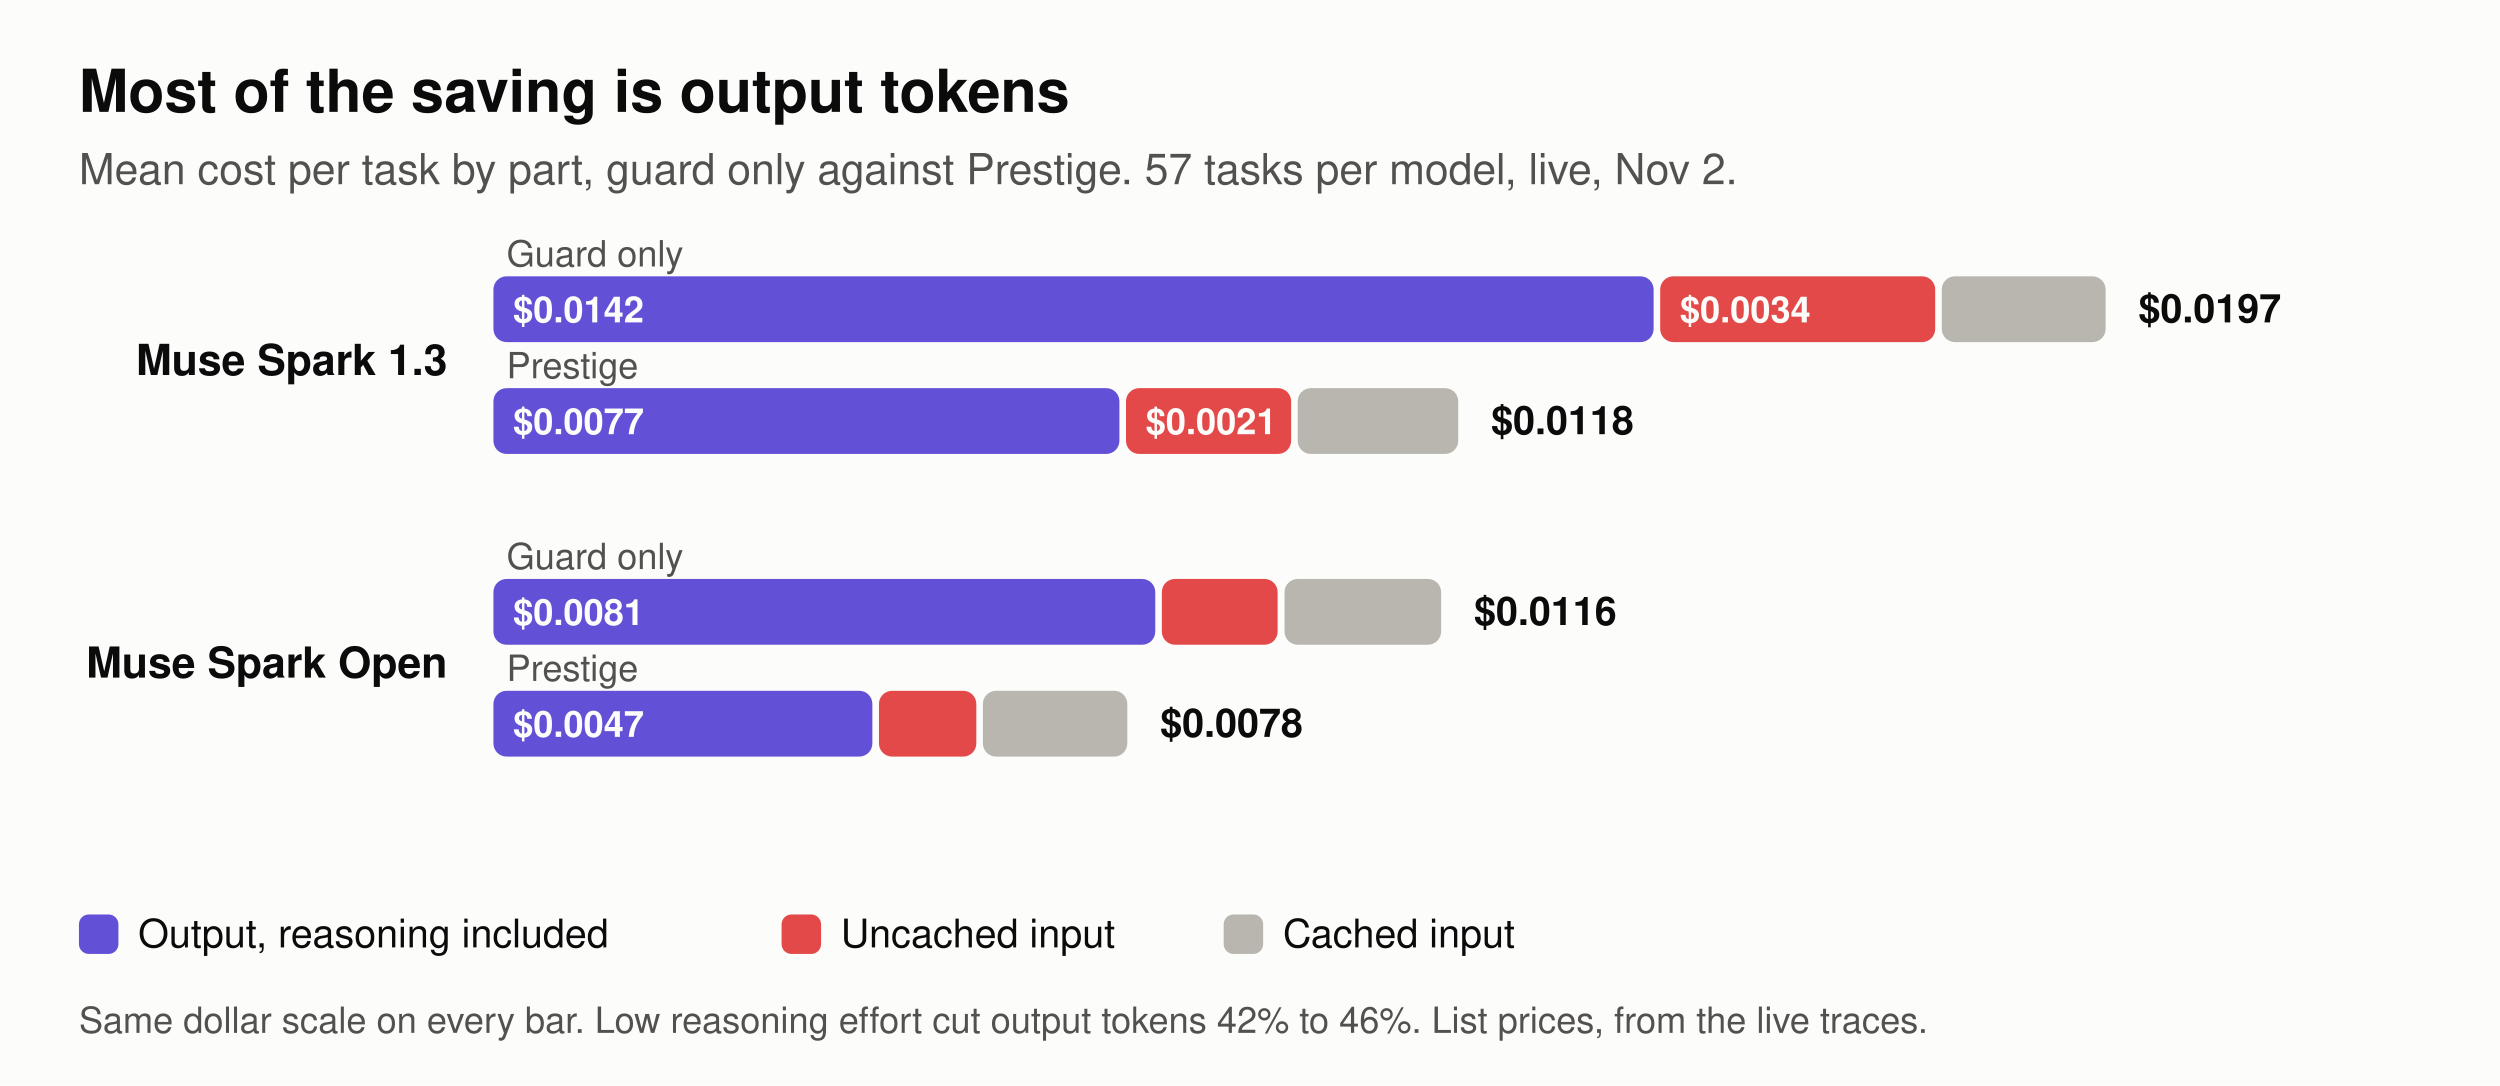
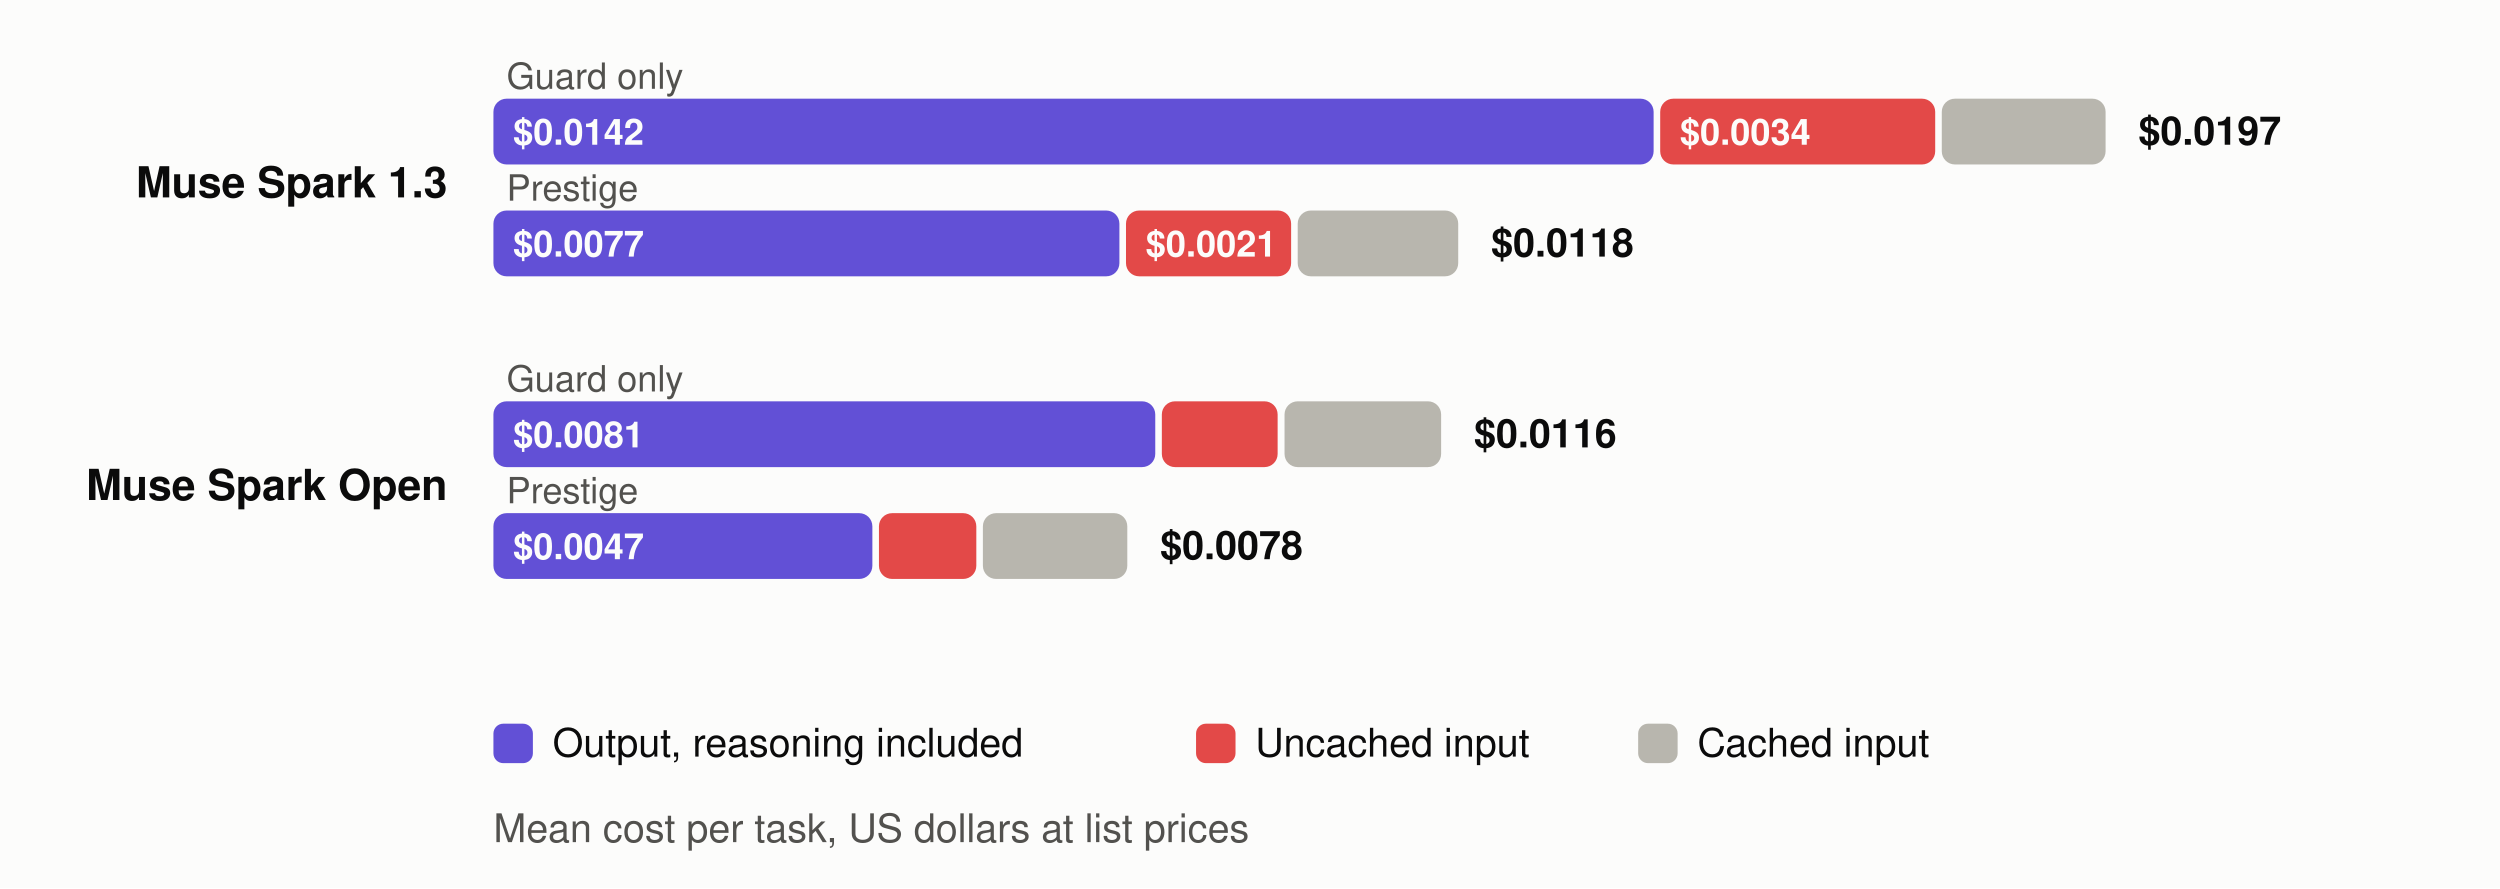
- <svg xmlns="http://www.w3.org/2000/svg" width="760" height="330" viewBox="0 0 760 330" role="img" aria-label="Cost per task by part. Most of the saving is output tokens, from low reasoning effort">
-   <rect width="760" height="330" fill="#fcfcfb" />
-   <text x="24.0" y="34.0" font-family="-apple-system, 'Segoe UI', Helvetica, Arial, sans-serif" font-size="18" font-weight="600" fill="#0b0b0b" text-anchor="start">Most of the saving is output tokens</text>
-   <text x="24.0" y="56.0" font-family="-apple-system, 'Segoe UI', Helvetica, Arial, sans-serif" font-size="13" font-weight="400" fill="#52514e" text-anchor="start">Mean cost per task by part, guard only against Prestige. 57 tasks per model, live, Nov 2.</text>
-   <text x="136.0" y="114.0" font-family="-apple-system, 'Segoe UI', Helvetica, Arial, sans-serif" font-size="13" font-weight="600" fill="#0b0b0b" text-anchor="end">Muse Spark 1.3</text>
-   <text x="154.0" y="81.0" font-family="-apple-system, 'Segoe UI', Helvetica, Arial, sans-serif" font-size="11" font-weight="400" fill="#52514e" text-anchor="start">Guard only</text>
-   <rect x="150.0" y="84.0" width="352.7" height="20.0" rx="4" fill="#6250d6" />
-   <text x="156.0" y="98.0" font-family="-apple-system, 'Segoe UI', Helvetica, Arial, sans-serif" font-size="11" font-weight="600" fill="#fcfcfb" text-anchor="start">$0.0142</text>
-   <rect x="504.7" y="84.0" width="83.6" height="20.0" rx="4" fill="#e34948" />
-   <text x="510.7" y="98.0" font-family="-apple-system, 'Segoe UI', Helvetica, Arial, sans-serif" font-size="11" font-weight="600" fill="#fcfcfb" text-anchor="start">$0.0034</text>
-   <rect x="590.3" y="84.0" width="49.8" height="20.0" rx="4" fill="#b8b6ae" />
-   <text x="650.1" y="98.0" font-family="-apple-system, 'Segoe UI', Helvetica, Arial, sans-serif" font-size="12" font-weight="600" fill="#0b0b0b" text-anchor="start">$0.0197</text>
-   <text x="154.0" y="115.0" font-family="-apple-system, 'Segoe UI', Helvetica, Arial, sans-serif" font-size="11" font-weight="400" fill="#52514e" text-anchor="start">Prestige</text>
-   <rect x="150.0" y="118.0" width="190.3" height="20.0" rx="4" fill="#6250d6" />
-   <text x="156.0" y="132.0" font-family="-apple-system, 'Segoe UI', Helvetica, Arial, sans-serif" font-size="11" font-weight="600" fill="#fcfcfb" text-anchor="start">$0.0077</text>
-   <rect x="342.3" y="118.0" width="50.2" height="20.0" rx="4" fill="#e34948" />
-   <text x="348.3" y="132.0" font-family="-apple-system, 'Segoe UI', Helvetica, Arial, sans-serif" font-size="11" font-weight="600" fill="#fcfcfb" text-anchor="start">$0.0021</text>
-   <rect x="394.5" y="118.0" width="48.8" height="20.0" rx="4" fill="#b8b6ae" />
-   <text x="453.3" y="132.0" font-family="-apple-system, 'Segoe UI', Helvetica, Arial, sans-serif" font-size="12" font-weight="600" fill="#0b0b0b" text-anchor="start">$0.0118</text>
-   <text x="136.0" y="206.0" font-family="-apple-system, 'Segoe UI', Helvetica, Arial, sans-serif" font-size="13" font-weight="600" fill="#0b0b0b" text-anchor="end">Muse Spark Open</text>
-   <text x="154.0" y="173.0" font-family="-apple-system, 'Segoe UI', Helvetica, Arial, sans-serif" font-size="11" font-weight="400" fill="#52514e" text-anchor="start">Guard only</text>
-   <rect x="150.0" y="176.0" width="201.2" height="20.0" rx="4" fill="#6250d6" />
-   <text x="156.0" y="190.0" font-family="-apple-system, 'Segoe UI', Helvetica, Arial, sans-serif" font-size="11" font-weight="600" fill="#fcfcfb" text-anchor="start">$0.0081</text>
-   <rect x="353.2" y="176.0" width="35.2" height="20.0" rx="4" fill="#e34948" />
-   <rect x="390.5" y="176.0" width="47.6" height="20.0" rx="4" fill="#b8b6ae" />
-   <text x="448.1" y="190.0" font-family="-apple-system, 'Segoe UI', Helvetica, Arial, sans-serif" font-size="12" font-weight="600" fill="#0b0b0b" text-anchor="start">$0.0116</text>
-   <text x="154.0" y="207.0" font-family="-apple-system, 'Segoe UI', Helvetica, Arial, sans-serif" font-size="11" font-weight="400" fill="#52514e" text-anchor="start">Prestige</text>
-   <rect x="150.0" y="210.0" width="115.2" height="20.0" rx="4" fill="#6250d6" />
-   <text x="156.0" y="224.0" font-family="-apple-system, 'Segoe UI', Helvetica, Arial, sans-serif" font-size="11" font-weight="600" fill="#fcfcfb" text-anchor="start">$0.0047</text>
-   <rect x="267.2" y="210.0" width="29.6" height="20.0" rx="4" fill="#e34948" />
-   <rect x="298.8" y="210.0" width="43.9" height="20.0" rx="4" fill="#b8b6ae" />
-   <text x="352.7" y="224.0" font-family="-apple-system, 'Segoe UI', Helvetica, Arial, sans-serif" font-size="12" font-weight="600" fill="#0b0b0b" text-anchor="start">$0.0078</text>
-   <rect x="24.0" y="278.0" width="12.0" height="12.0" rx="3" fill="#6250d6" />
-   <text x="42.0" y="288.0" font-family="-apple-system, 'Segoe UI', Helvetica, Arial, sans-serif" font-size="12" font-weight="400" fill="#0b0b0b" text-anchor="start">Output, reasoning included</text>
-   <rect x="237.6" y="278.0" width="12.0" height="12.0" rx="3" fill="#e34948" />
-   <text x="255.6" y="288.0" font-family="-apple-system, 'Segoe UI', Helvetica, Arial, sans-serif" font-size="12" font-weight="400" fill="#0b0b0b" text-anchor="start">Uncached input</text>
-   <rect x="372.0" y="278.0" width="12.0" height="12.0" rx="3" fill="#b8b6ae" />
-   <text x="390.0" y="288.0" font-family="-apple-system, 'Segoe UI', Helvetica, Arial, sans-serif" font-size="12" font-weight="400" fill="#0b0b0b" text-anchor="start">Cached input</text>
-   <text x="24.0" y="314.0" font-family="-apple-system, 'Segoe UI', Helvetica, Arial, sans-serif" font-size="11" font-weight="400" fill="#52514e" text-anchor="start">Same dollar scale on every bar. Low reasoning effort cut output tokens 42% to 46%. List prices, from the live traces.</text>
+ <svg xmlns="http://www.w3.org/2000/svg" width="760" height="270" viewBox="0 0 760 270" role="img" aria-label="Mean cost per task by part, guard only against Prestige">
+   <rect width="760" height="270" fill="#fcfcfb" />
+   <text x="136.0" y="60.0" font-family="-apple-system, 'Segoe UI', Helvetica, Arial, sans-serif" font-size="13" font-weight="600" fill="#0b0b0b" text-anchor="end">Muse Spark 1.3</text>
+   <text x="154.0" y="27.0" font-family="-apple-system, 'Segoe UI', Helvetica, Arial, sans-serif" font-size="11" font-weight="400" fill="#52514e" text-anchor="start">Guard only</text>
+   <rect x="150.0" y="30.0" width="352.7" height="20.0" rx="4" fill="#6250d6" />
+   <text x="156.0" y="44.0" font-family="-apple-system, 'Segoe UI', Helvetica, Arial, sans-serif" font-size="11" font-weight="600" fill="#fcfcfb" text-anchor="start">$0.0142</text>
+   <rect x="504.7" y="30.0" width="83.6" height="20.0" rx="4" fill="#e34948" />
+   <text x="510.7" y="44.0" font-family="-apple-system, 'Segoe UI', Helvetica, Arial, sans-serif" font-size="11" font-weight="600" fill="#fcfcfb" text-anchor="start">$0.0034</text>
+   <rect x="590.3" y="30.0" width="49.8" height="20.0" rx="4" fill="#b8b6ae" />
+   <text x="650.1" y="44.0" font-family="-apple-system, 'Segoe UI', Helvetica, Arial, sans-serif" font-size="12" font-weight="600" fill="#0b0b0b" text-anchor="start">$0.0197</text>
+   <text x="154.0" y="61.0" font-family="-apple-system, 'Segoe UI', Helvetica, Arial, sans-serif" font-size="11" font-weight="400" fill="#52514e" text-anchor="start">Prestige</text>
+   <rect x="150.0" y="64.0" width="190.3" height="20.0" rx="4" fill="#6250d6" />
+   <text x="156.0" y="78.0" font-family="-apple-system, 'Segoe UI', Helvetica, Arial, sans-serif" font-size="11" font-weight="600" fill="#fcfcfb" text-anchor="start">$0.0077</text>
+   <rect x="342.3" y="64.0" width="50.2" height="20.0" rx="4" fill="#e34948" />
+   <text x="348.3" y="78.0" font-family="-apple-system, 'Segoe UI', Helvetica, Arial, sans-serif" font-size="11" font-weight="600" fill="#fcfcfb" text-anchor="start">$0.0021</text>
+   <rect x="394.5" y="64.0" width="48.8" height="20.0" rx="4" fill="#b8b6ae" />
+   <text x="453.3" y="78.0" font-family="-apple-system, 'Segoe UI', Helvetica, Arial, sans-serif" font-size="12" font-weight="600" fill="#0b0b0b" text-anchor="start">$0.0118</text>
+   <text x="136.0" y="152.0" font-family="-apple-system, 'Segoe UI', Helvetica, Arial, sans-serif" font-size="13" font-weight="600" fill="#0b0b0b" text-anchor="end">Muse Spark Open</text>
+   <text x="154.0" y="119.0" font-family="-apple-system, 'Segoe UI', Helvetica, Arial, sans-serif" font-size="11" font-weight="400" fill="#52514e" text-anchor="start">Guard only</text>
+   <rect x="150.0" y="122.0" width="201.2" height="20.0" rx="4" fill="#6250d6" />
+   <text x="156.0" y="136.0" font-family="-apple-system, 'Segoe UI', Helvetica, Arial, sans-serif" font-size="11" font-weight="600" fill="#fcfcfb" text-anchor="start">$0.0081</text>
+   <rect x="353.2" y="122.0" width="35.2" height="20.0" rx="4" fill="#e34948" />
+   <rect x="390.5" y="122.0" width="47.6" height="20.0" rx="4" fill="#b8b6ae" />
+   <text x="448.1" y="136.0" font-family="-apple-system, 'Segoe UI', Helvetica, Arial, sans-serif" font-size="12" font-weight="600" fill="#0b0b0b" text-anchor="start">$0.0116</text>
+   <text x="154.0" y="153.0" font-family="-apple-system, 'Segoe UI', Helvetica, Arial, sans-serif" font-size="11" font-weight="400" fill="#52514e" text-anchor="start">Prestige</text>
+   <rect x="150.0" y="156.0" width="115.2" height="20.0" rx="4" fill="#6250d6" />
+   <text x="156.0" y="170.0" font-family="-apple-system, 'Segoe UI', Helvetica, Arial, sans-serif" font-size="11" font-weight="600" fill="#fcfcfb" text-anchor="start">$0.0047</text>
+   <rect x="267.2" y="156.0" width="29.6" height="20.0" rx="4" fill="#e34948" />
+   <rect x="298.8" y="156.0" width="43.9" height="20.0" rx="4" fill="#b8b6ae" />
+   <text x="352.7" y="170.0" font-family="-apple-system, 'Segoe UI', Helvetica, Arial, sans-serif" font-size="12" font-weight="600" fill="#0b0b0b" text-anchor="start">$0.0078</text>
+   <rect x="150.0" y="220.0" width="12.0" height="12.0" rx="3" fill="#6250d6" />
+   <text x="168.0" y="230.0" font-family="-apple-system, 'Segoe UI', Helvetica, Arial, sans-serif" font-size="12" font-weight="400" fill="#0b0b0b" text-anchor="start">Output, reasoning included</text>
+   <rect x="363.6" y="220.0" width="12.0" height="12.0" rx="3" fill="#e34948" />
+   <text x="381.6" y="230.0" font-family="-apple-system, 'Segoe UI', Helvetica, Arial, sans-serif" font-size="12" font-weight="400" fill="#0b0b0b" text-anchor="start">Uncached input</text>
+   <rect x="498.0" y="220.0" width="12.0" height="12.0" rx="3" fill="#b8b6ae" />
+   <text x="516.0" y="230.0" font-family="-apple-system, 'Segoe UI', Helvetica, Arial, sans-serif" font-size="12" font-weight="400" fill="#0b0b0b" text-anchor="start">Cached input</text>
+   <text x="150.0" y="256.0" font-family="-apple-system, 'Segoe UI', Helvetica, Arial, sans-serif" font-size="12" font-weight="400" fill="#52514e" text-anchor="start">Mean cost per task, US dollars at list prices</text>
</svg>
